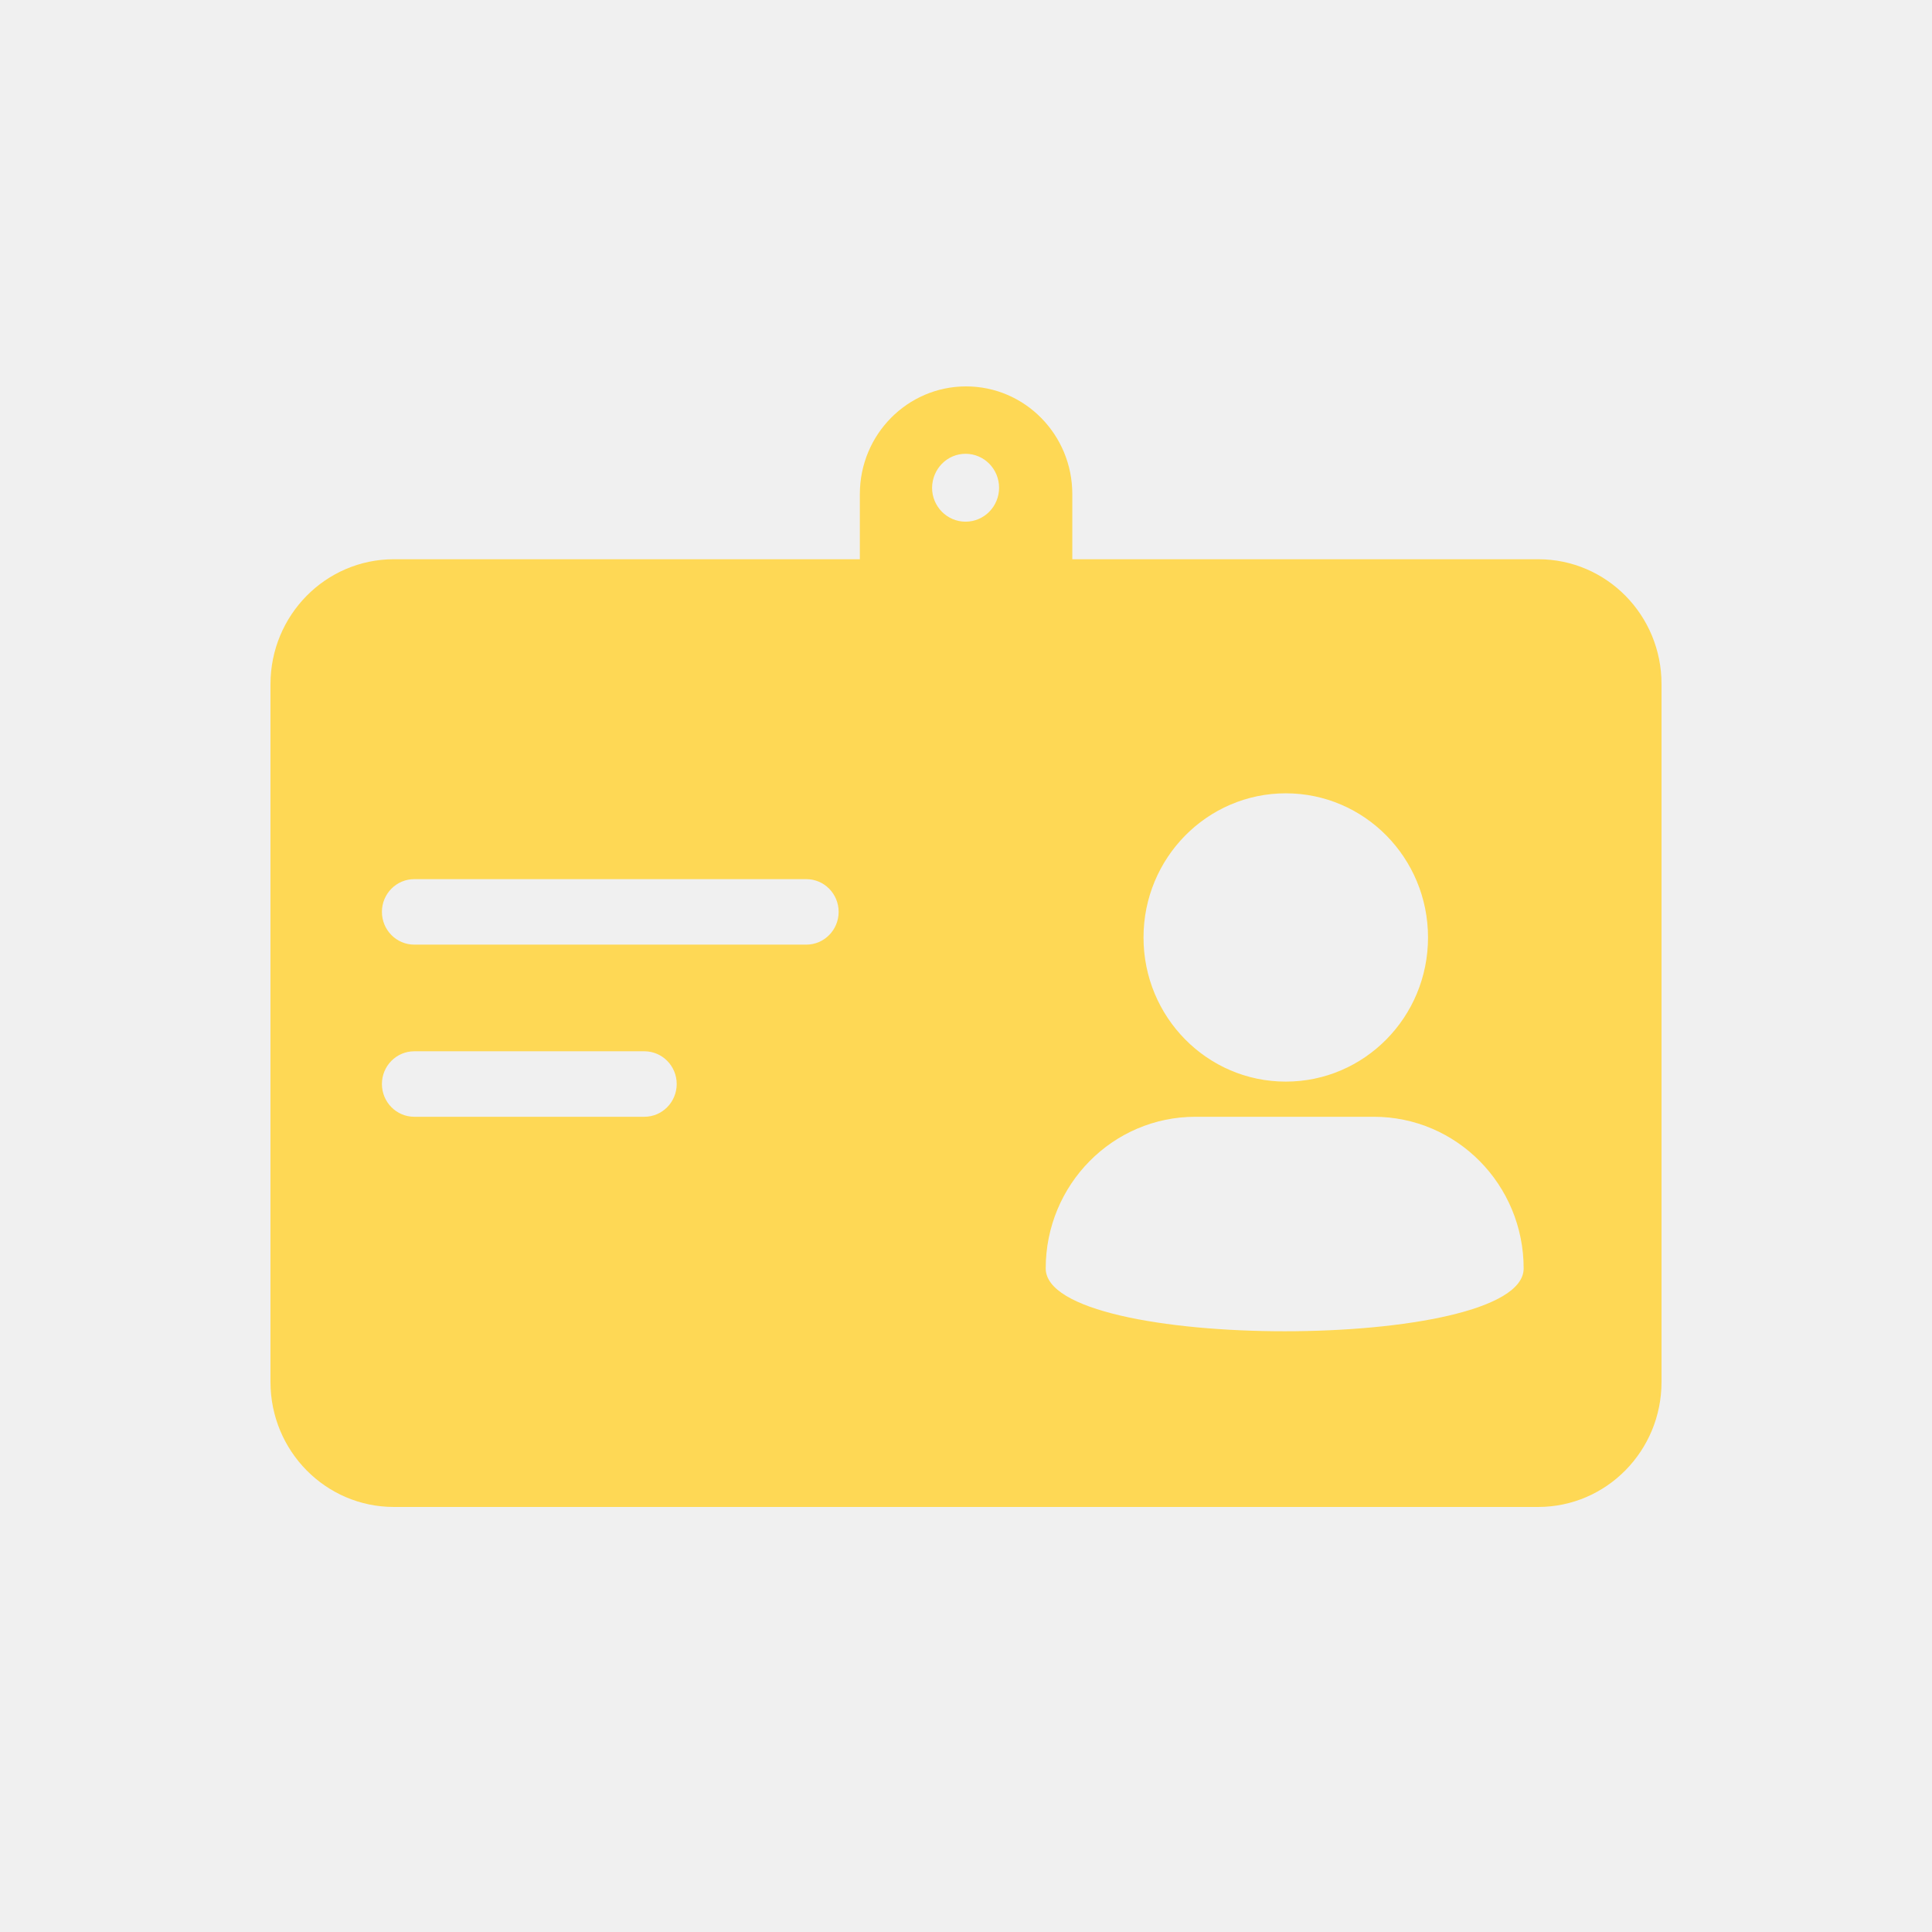
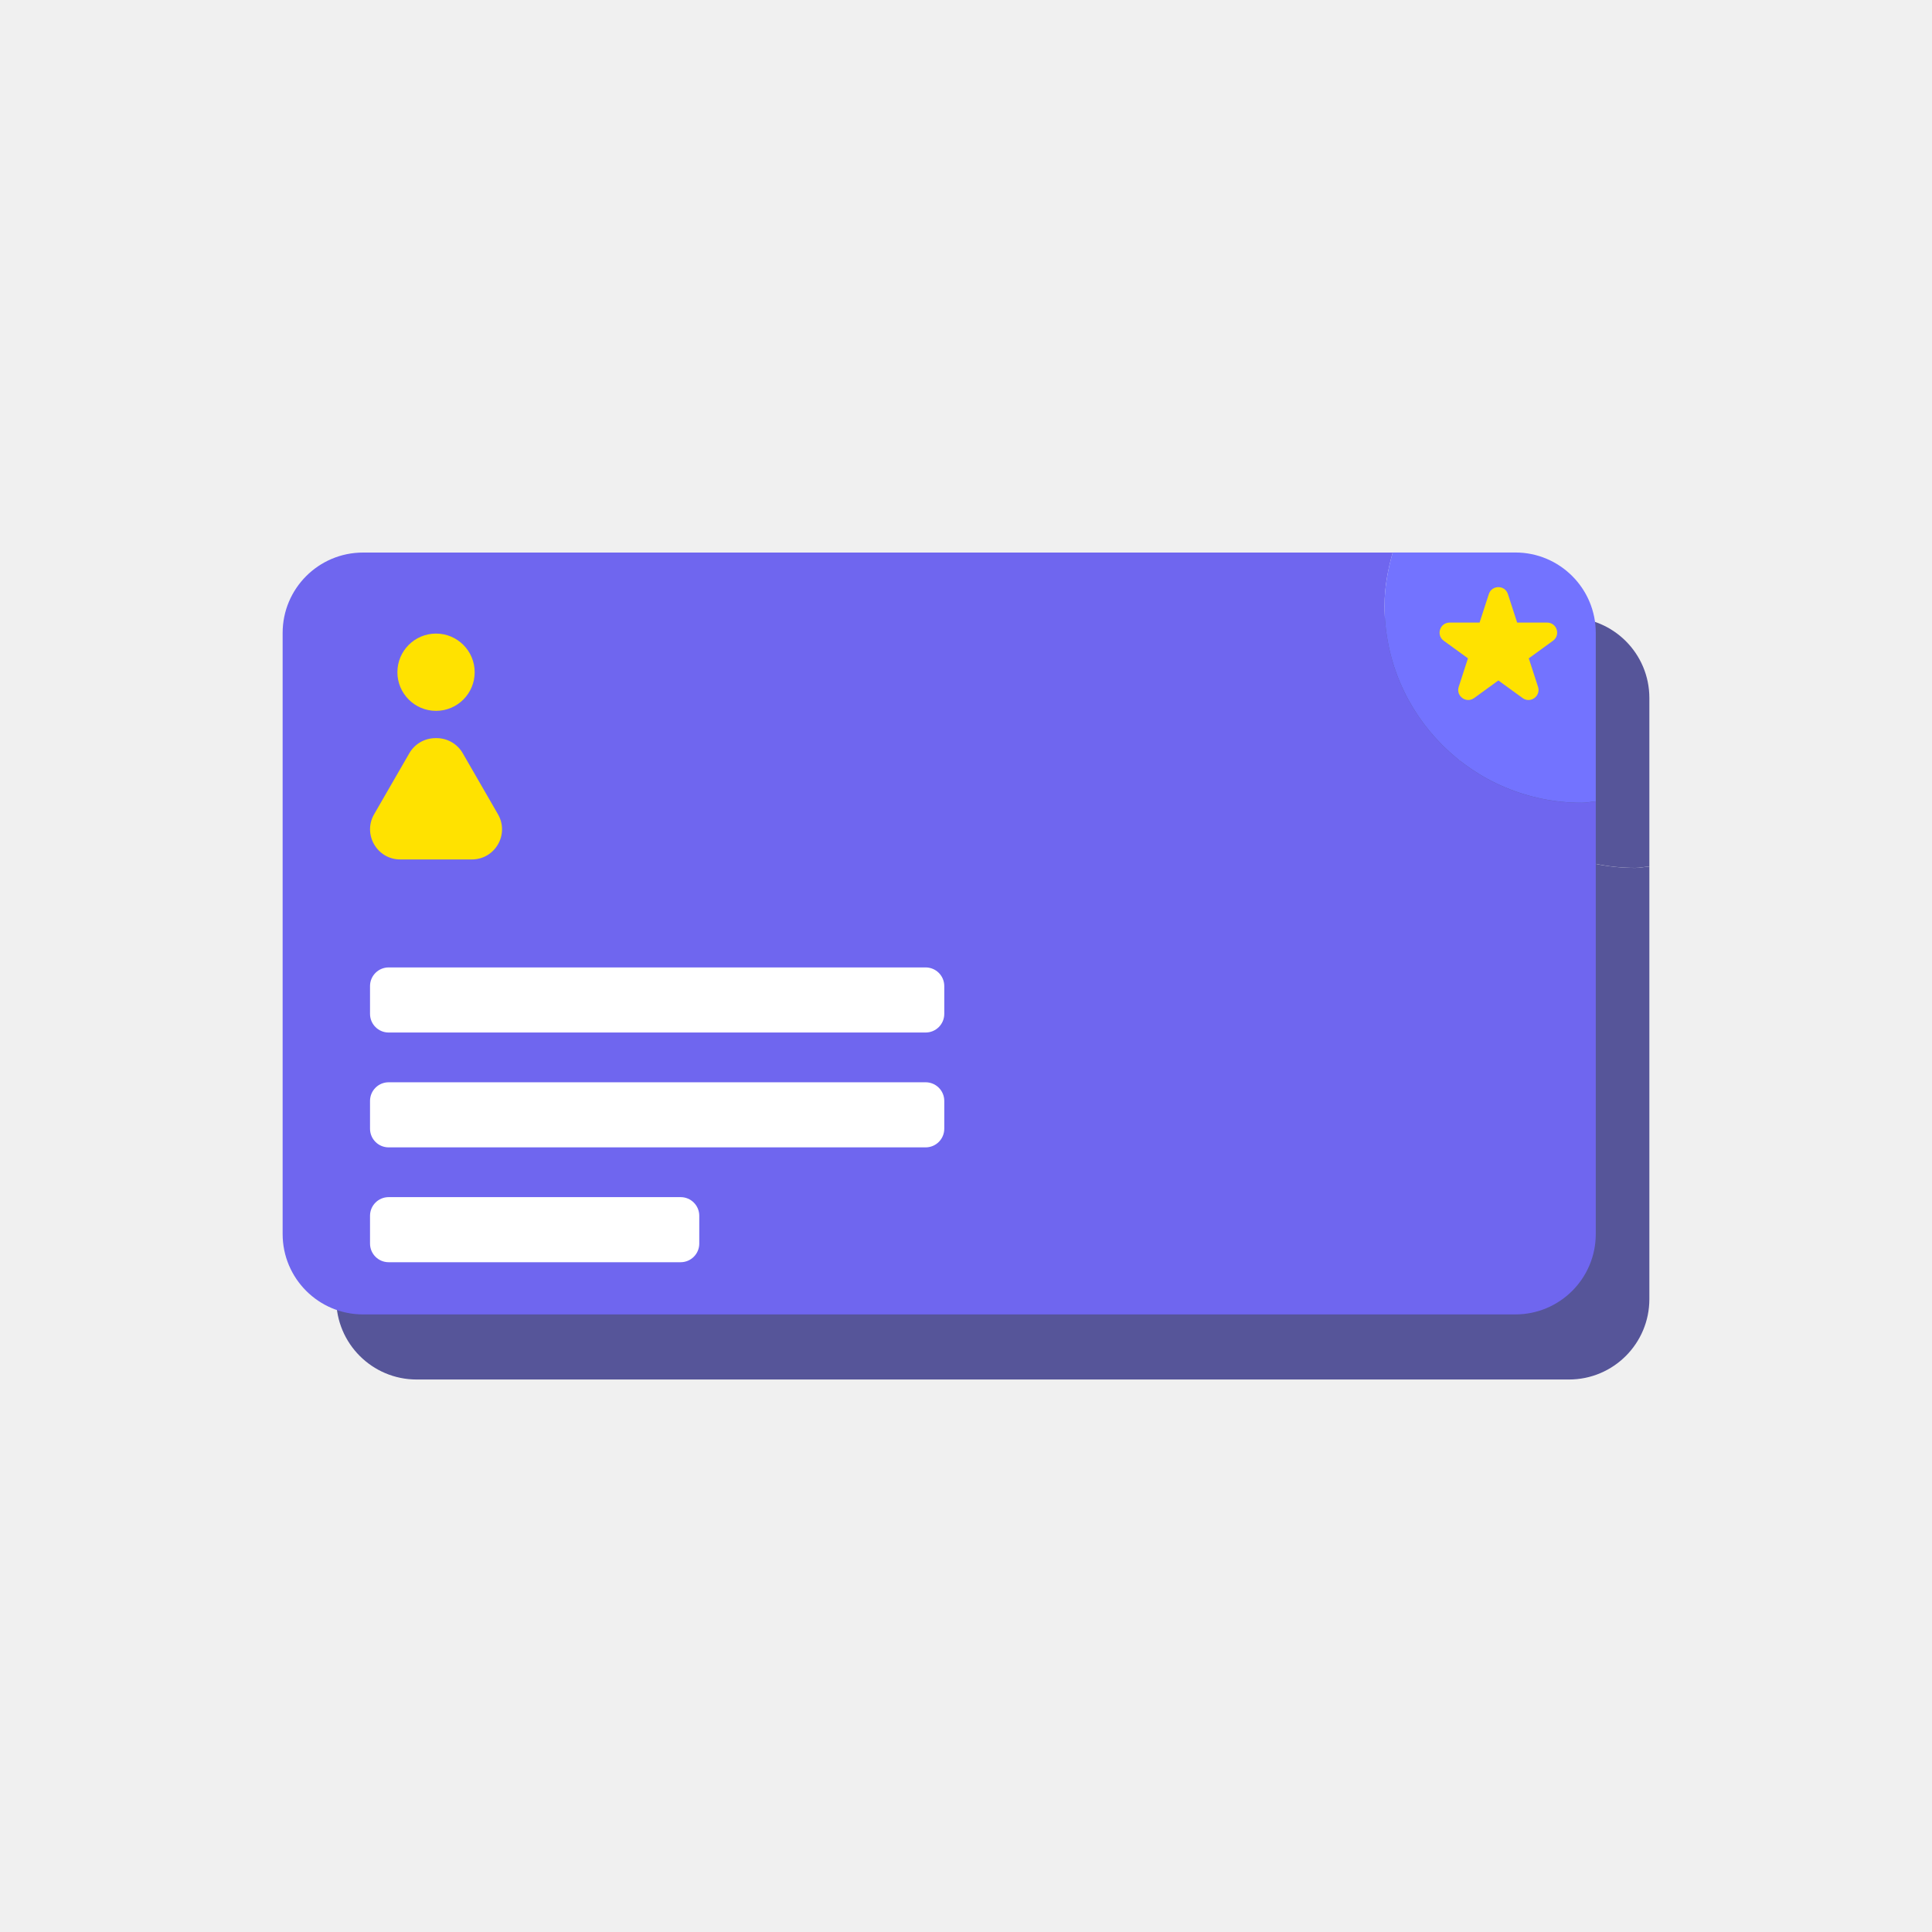
- <svg xmlns="http://www.w3.org/2000/svg" fill="none" version="1.1" width="50" height="50" viewBox="0 0 50 50">
-   <g>
+ <svg xmlns="http://www.w3.org/2000/svg" id="_图层_2" data-name="图层 2" viewBox="0 0 650 650">
+   <defs>
+     <style>
+       .cls-1 {
+         fill: #ffe200;
+       }
+ 
+       .cls-2 {
+         fill: #fff;
+       }
+ 
+       .cls-3 {
+         fill: none;
+       }
+ 
+       .cls-4 {
+         fill: #6f66ef;
+       }
+ 
+       .cls-5 {
+         fill: #7373ff;
+       }
+ 
+       .cls-6 {
+         fill: #565599;
+       }
+     </style>
+   </defs>
+   <g id="_图层_2-2" data-name="图层 2">
    <g>
-       <path d="M39.811,14.473L27.751,14.473L27.751,12.786C27.751,11.25,26.523,10,25.002,10C23.486,10,22.253,11.245,22.253,12.786L22.253,14.473L10.194,14.473C8.429,14.473,7,15.921,7,17.709L7,35.764C7,37.552,8.429,39,10.194,39L39.806,39C41.571,39,43,37.552,43,35.764L43,17.709C43.004,15.921,41.575,14.473,39.811,14.473ZM24.989,11.744C25.468,11.744,25.856,12.137,25.856,12.623C25.856,13.108,25.468,13.501,24.989,13.501C24.51,13.501,24.122,13.108,24.122,12.623C24.127,12.137,24.51,11.744,24.989,11.744ZM33.276,20.531C35.31,20.531,36.957,22.2,36.957,24.262C36.957,26.323,35.31,27.992,33.276,27.992C31.241,27.992,29.594,26.323,29.594,24.262C29.594,22.2,31.245,20.531,33.276,20.531ZM16.676,28.902L10.721,28.902C10.259,28.902,9.884,28.522,9.884,28.054C9.884,27.586,10.259,27.207,10.721,27.207L16.676,27.207C17.138,27.207,17.513,27.586,17.513,28.054C17.513,28.522,17.138,28.902,16.676,28.902ZM21.704,23.599C21.704,24.067,21.329,24.447,20.868,24.447L10.721,24.447C10.259,24.447,9.884,24.067,9.884,23.599C9.884,23.131,10.259,22.752,10.721,22.752L20.868,22.752C21.329,22.752,21.704,23.131,21.704,23.599ZM39.432,32.827C39.432,34.995,27.063,34.995,27.063,32.827C27.063,30.659,28.797,28.902,30.936,28.902L35.554,28.902C37.698,28.902,39.432,30.659,39.432,32.827Z" fill="#FED855" fill-opacity="1" />
+       <g>
+         <g>
+           <rect class="cls-6" x="385.02" y="298.85" width="95.44" height="13.14" />
+           <g>
+             <path class="cls-6" d="M483.84,225.66c0-6.23,1.14-12.14,2.74-17.86H140.17c-14.94,0-27.05,12.11-27.05,27.05v202.22c0,14.94,12.11,27.05,27.05,27.05h387.69c14.94,0,27.05-12.11,27.05-27.05v-145.55c-1.59.12-3.12.48-4.74.48-36.63,0-66.33-29.7-66.33-66.33Z" />
+             <path class="cls-6" d="M527.86,207.79h-41.28c-1.61,5.72-2.74,11.63-2.74,17.86,0,36.63,29.7,66.33,66.33,66.33,1.63,0,3.15-.36,4.74-.48v-56.67c0-14.94-12.11-27.05-27.05-27.05Z" />
+           </g>
+           <rect class="cls-6" x="123.19" y="347.37" width="193.2" height="21.9" rx="6.27" ry="6.27" />
+           <rect class="cls-6" x="123.19" y="386.01" width="193.2" height="21.9" rx="6.27" ry="6.27" />
+           <rect class="cls-6" x="123.19" y="424.65" width="110.77" height="21.9" rx="6.27" ry="6.27" />
+           <circle class="cls-6" cx="153.46" cy="238.73" r="16.21" />
+           <path class="cls-6" d="M138.44,317.26h30.05c9.73,0,15.82-10.54,10.95-18.97l-14.78-25.6c-2.26-3.91-6.43-6.32-10.95-6.32h-.5c-4.52,0-8.69,2.41-10.95,6.32l-14.78,25.6c-4.87,8.43,1.22,18.97,10.95,18.97Z" />
+           <path class="cls-6" d="M540.52,237.47l-8.15,5.92,3.11,9.59c1.01,3.11-2.55,5.7-5.19,3.77l-8.15-5.92-8.15,5.92c-2.65,1.92-6.2-.66-5.19-3.77l3.11-9.59-8.15-5.92c-2.65-1.92-1.29-6.11,1.98-6.11h10.08s3.11-9.59,3.11-9.59c1.01-3.11,5.41-3.11,6.42,0l3.11,9.59h10.08c3.27,0,4.63,4.18,1.98,6.11Z" />
+         </g>
+         <rect class="cls-3" x="366.99" y="276.96" width="95.44" height="13.14" />
+         <path class="cls-4" d="M465.81,203.76c0-6.23,1.14-12.14,2.74-17.86H122.14c-14.94,0-27.05,12.11-27.05,27.05v202.22c0,14.94,12.11,27.05,27.05,27.05h387.69c14.94,0,27.05-12.11,27.05-27.05v-145.55c-1.59.12-3.12.48-4.74.48-36.63,0-66.33-29.7-66.33-66.33Z" />
+         <path class="cls-5" d="M509.83,185.89h-41.28c-1.61,5.72-2.74,11.63-2.74,17.86,0,36.63,29.7,66.33,66.33,66.33,1.63,0,3.15-.36,4.74-.48v-56.67c0-14.94-12.11-27.05-27.05-27.05Z" />
+         <rect class="cls-2" x="124.49" y="325.48" width="193.2" height="21.9" rx="6.27" ry="6.27" />
+         <rect class="cls-2" x="124.49" y="364.12" width="193.2" height="21.9" rx="6.27" ry="6.27" />
+         <rect class="cls-2" x="124.49" y="402.76" width="110.77" height="21.9" rx="6.27" ry="6.27" />
+         <g>
+           <circle class="cls-1" cx="146.7" cy="226.16" r="13" />
+           <path class="cls-1" d="M134.65,289.15h24.1c7.81,0,12.69-8.45,8.78-15.21l-11.85-20.53c-1.81-3.14-5.16-5.07-8.78-5.07h-.4c-3.62,0-6.97,1.93-8.78,5.07l-11.85,20.53c-3.9,6.76.98,15.21,8.78,15.21Z" />
+         </g>
+         <path class="cls-1" d="M522.49,215.57l-8.15,5.92,3.11,9.59c1.01,3.11-2.55,5.7-5.19,3.77l-8.15-5.92-8.15,5.92c-2.65,1.92-6.2-.66-5.19-3.77l3.11-9.59-8.15-5.92c-2.65-1.92-1.29-6.11,1.98-6.11h10.08s3.11-9.59,3.11-9.59c1.01-3.11,5.41-3.11,6.42,0l3.11,9.59h10.08c3.27,0,4.63,4.18,1.98,6.11Z" />
+       </g>
+       <rect id="_切片_" data-name="&amp;lt;切片&amp;gt;" class="cls-3" width="650" height="650" />
    </g>
  </g>
</svg>
